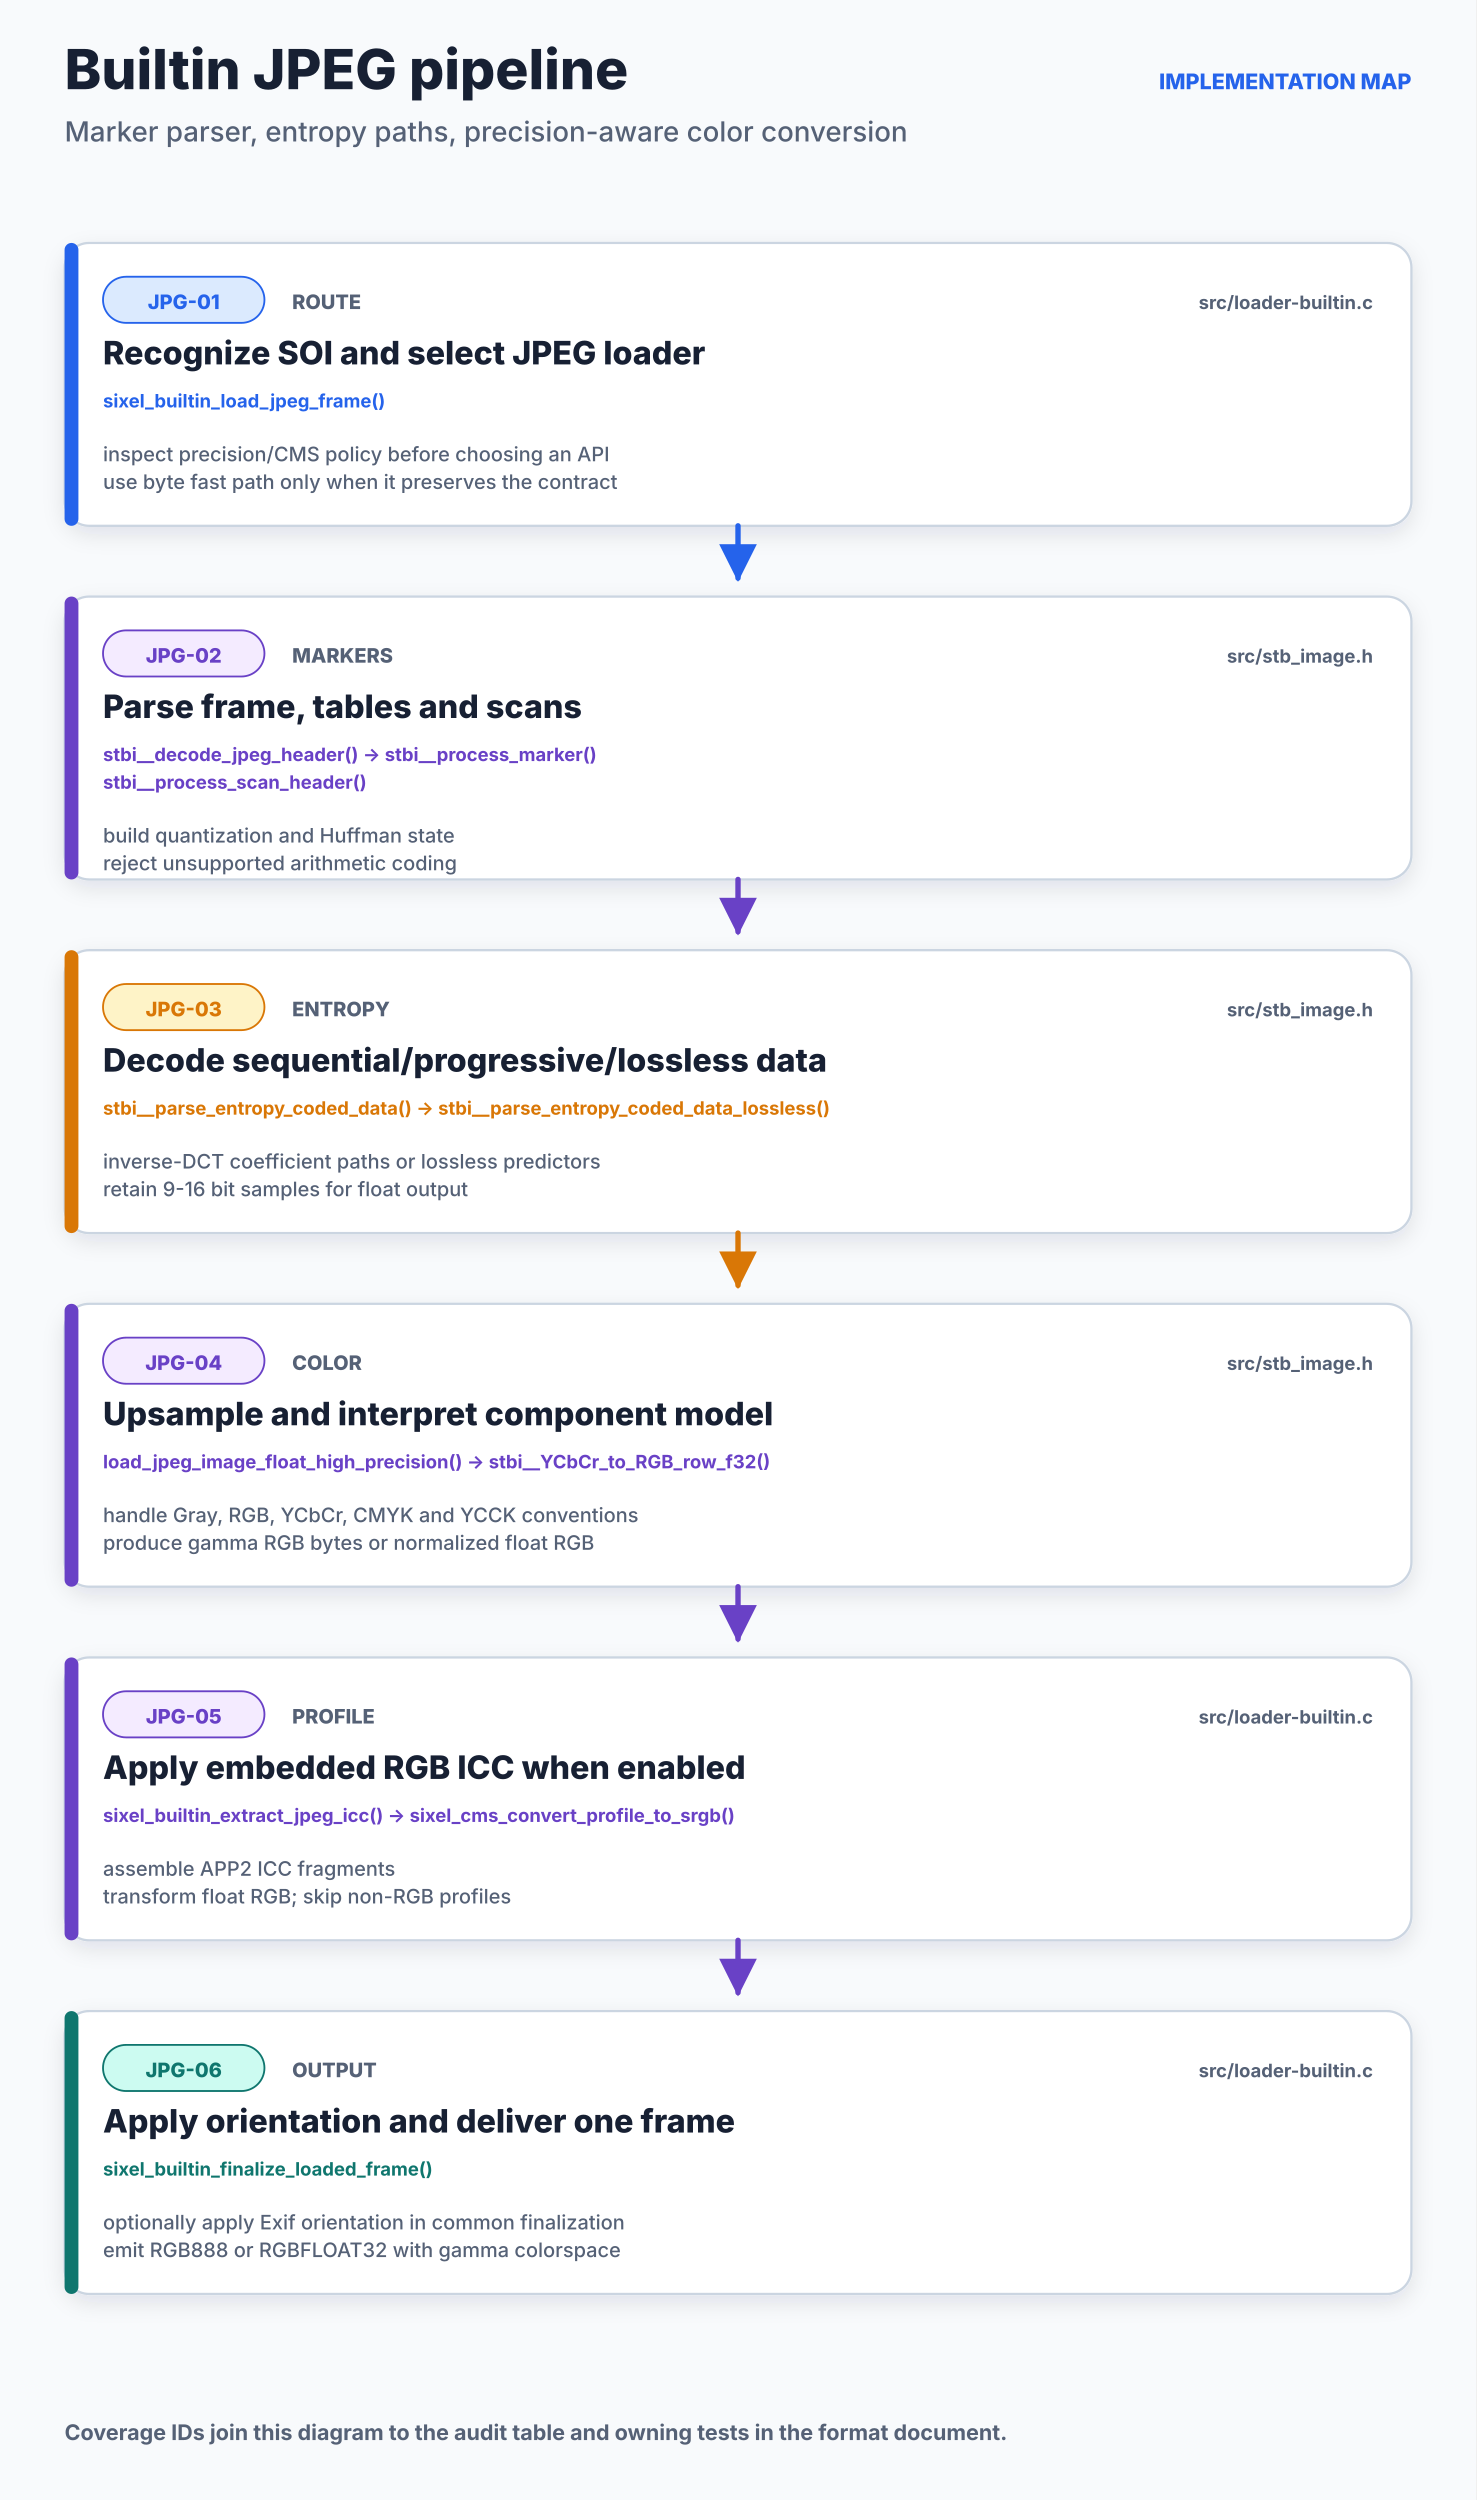
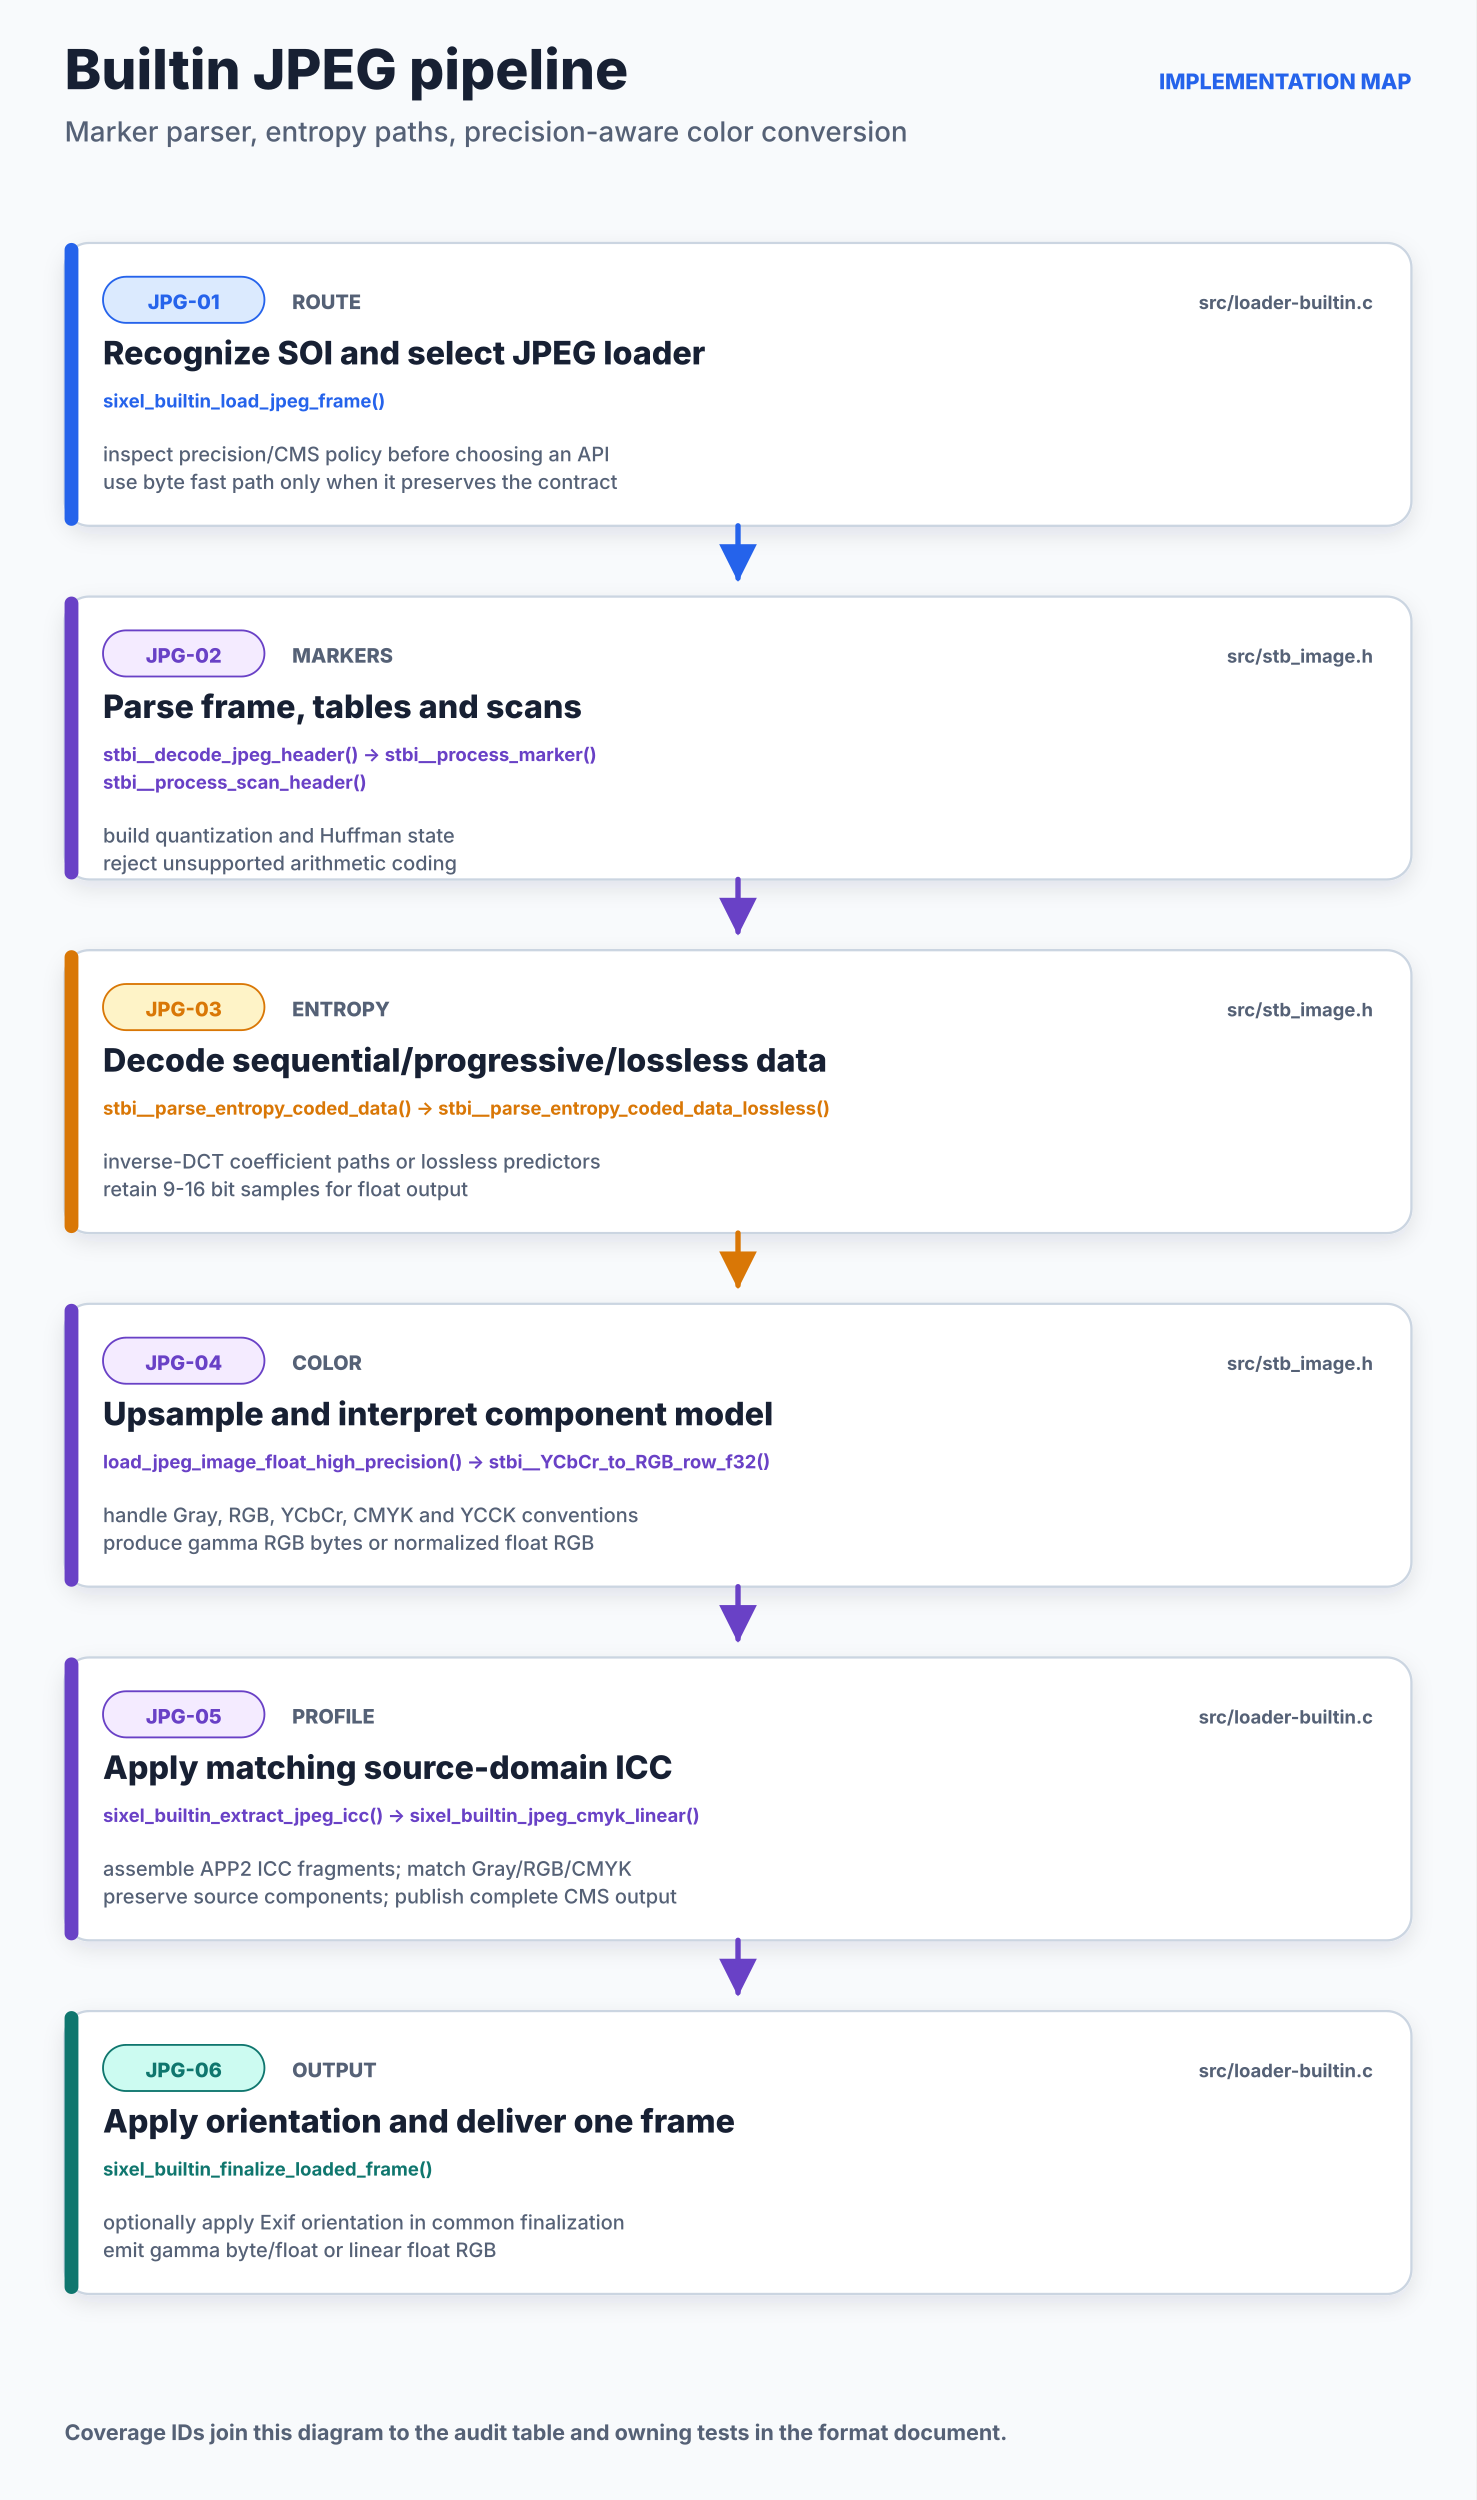
<svg xmlns="http://www.w3.org/2000/svg" width="960" height="1626" viewBox="0 0 960 1626" role="img" aria-labelledby="figure-title figure-description">
  <defs>
    <marker id="arrow-blue" viewBox="0 0 10 10" refX="9" refY="5" markerWidth="7" markerHeight="7" orient="auto-start-reverse">
      <path d="M 0 0 L 10 5 L 0 10 z" fill="context-stroke" />
    </marker>
    <marker id="arrow-magenta" viewBox="0 0 10 10" refX="9" refY="5" markerWidth="7" markerHeight="7" orient="auto-start-reverse">
      <path d="M 0 0 L 10 5 L 0 10 z" fill="context-stroke" />
    </marker>
    <marker id="arrow-gold" viewBox="0 0 10 10" refX="9" refY="5" markerWidth="7" markerHeight="7" orient="auto-start-reverse">
      <path d="M 0 0 L 10 5 L 0 10 z" fill="context-stroke" />
    </marker>
    <filter id="card-shadow" x="-10%" y="-10%" width="120%" height="130%">
      <feDropShadow dx="0" dy="5" stdDeviation="7" flood-color="#172033" flood-opacity="0.10" />
    </filter>
  </defs>
  <rect x="0.0" y="0.0" width="960.0" height="1626.0" fill="#F8FAFC" stroke="none" />
  <text x="42.0" y="58.0" fill="#172033" font-size="36" font-weight="820" font-family="system-ui, -apple-system, sans-serif" text-anchor="start">Builtin JPEG pipeline</text>
  <text x="42.0" y="92.0" fill="#556176" font-size="18" font-weight="550" font-family="system-ui, -apple-system, sans-serif" text-anchor="start">Marker parser, entropy paths, precision-aware color conversion</text>
  <text x="918.0" y="58.0" fill="#2563EB" font-size="14" font-weight="780" font-family="system-ui, -apple-system, sans-serif" text-anchor="end">IMPLEMENTATION MAP</text>
  <rect x="42.0" y="158.0" width="876.0" height="184.0" rx="16.0" fill="#FFFFFF" stroke="#CBD5E1" stroke-width="1.5" filter="url(#card-shadow)" />
  <rect x="42.0" y="158.0" width="9.0" height="184.0" rx="4.5" fill="#2563EB" stroke="none" />
  <rect x="67.0" y="180.0" width="105.0" height="30.0" rx="15.0" fill="#DBEAFE" stroke="#2563EB" stroke-width="1.2" />
  <text x="119.5" y="201.0" fill="#2563EB" font-size="13" font-weight="800" font-family="system-ui, -apple-system, sans-serif" text-anchor="middle">JPG-01</text>
  <text x="190.0" y="201.0" fill="#556176" font-size="13" font-weight="800" font-family="system-ui, -apple-system, sans-serif" text-anchor="start">ROUTE</text>
  <text x="67.0" y="237.0" fill="#172033" font-size="21" font-weight="780" font-family="system-ui, -apple-system, sans-serif" text-anchor="start">Recognize SOI and select JPEG loader</text>
  <text x="67.0" y="265.0" fill="#2563EB" font-size="12" font-weight="650" font-family="system-ui, -apple-system, sans-serif" text-anchor="start">sixel_builtin_load_jpeg_frame()</text>
  <text x="67.0" y="300.0" fill="#556176" font-size="13" font-weight="450" font-family="system-ui, -apple-system, sans-serif" text-anchor="start">inspect precision/CMS policy before choosing an API</text>
  <text x="67.0" y="318.0" fill="#556176" font-size="13" font-weight="450" font-family="system-ui, -apple-system, sans-serif" text-anchor="start">use byte fast path only when it preserves the contract</text>
  <text x="893.0" y="201.0" fill="#556176" font-size="12" font-weight="650" font-family="system-ui, -apple-system, sans-serif" text-anchor="end">src/loader-builtin.c</text>
  <path d="M 480 342 V 376" fill="none" stroke="#2563EB" stroke-width="3.5" stroke-linecap="round" stroke-linejoin="round" marker-end="url(#arrow-blue)" />
  <rect x="42.0" y="388.0" width="876.0" height="184.0" rx="16.0" fill="#FFFFFF" stroke="#CBD5E1" stroke-width="1.5" filter="url(#card-shadow)" />
  <rect x="42.0" y="388.0" width="9.0" height="184.0" rx="4.5" fill="#6941C6" stroke="none" />
  <rect x="67.0" y="410.0" width="105.0" height="30.0" rx="15.0" fill="#F4EBFF" stroke="#6941C6" stroke-width="1.2" />
  <text x="119.5" y="431.0" fill="#6941C6" font-size="13" font-weight="800" font-family="system-ui, -apple-system, sans-serif" text-anchor="middle">JPG-02</text>
  <text x="190.0" y="431.0" fill="#556176" font-size="13" font-weight="800" font-family="system-ui, -apple-system, sans-serif" text-anchor="start">MARKERS</text>
  <text x="67.0" y="467.0" fill="#172033" font-size="21" font-weight="780" font-family="system-ui, -apple-system, sans-serif" text-anchor="start">Parse frame, tables and scans</text>
  <text x="67.0" y="495.0" fill="#6941C6" font-size="12" font-weight="650" font-family="system-ui, -apple-system, sans-serif" text-anchor="start">stbi__decode_jpeg_header()  -&gt;  stbi__process_marker()</text>
  <text x="67.0" y="513.0" fill="#6941C6" font-size="12" font-weight="650" font-family="system-ui, -apple-system, sans-serif" text-anchor="start">stbi__process_scan_header()</text>
  <text x="67.0" y="548.0" fill="#556176" font-size="13" font-weight="450" font-family="system-ui, -apple-system, sans-serif" text-anchor="start">build quantization and Huffman state</text>
  <text x="67.0" y="566.0" fill="#556176" font-size="13" font-weight="450" font-family="system-ui, -apple-system, sans-serif" text-anchor="start">reject unsupported arithmetic coding</text>
  <text x="893.0" y="431.0" fill="#556176" font-size="12" font-weight="650" font-family="system-ui, -apple-system, sans-serif" text-anchor="end">src/stb_image.h</text>
  <path d="M 480 572 V 606" fill="none" stroke="#6941C6" stroke-width="3.5" stroke-linecap="round" stroke-linejoin="round" marker-end="url(#arrow-blue)" />
  <rect x="42.0" y="618.0" width="876.0" height="184.0" rx="16.0" fill="#FFFFFF" stroke="#CBD5E1" stroke-width="1.5" filter="url(#card-shadow)" />
  <rect x="42.0" y="618.0" width="9.0" height="184.0" rx="4.5" fill="#D97706" stroke="none" />
  <rect x="67.0" y="640.0" width="105.0" height="30.0" rx="15.0" fill="#FEF3C7" stroke="#D97706" stroke-width="1.2" />
  <text x="119.5" y="661.0" fill="#D97706" font-size="13" font-weight="800" font-family="system-ui, -apple-system, sans-serif" text-anchor="middle">JPG-03</text>
  <text x="190.0" y="661.0" fill="#556176" font-size="13" font-weight="800" font-family="system-ui, -apple-system, sans-serif" text-anchor="start">ENTROPY</text>
  <text x="67.0" y="697.0" fill="#172033" font-size="21" font-weight="780" font-family="system-ui, -apple-system, sans-serif" text-anchor="start">Decode sequential/progressive/lossless data</text>
  <text x="67.0" y="725.0" fill="#D97706" font-size="12" font-weight="650" font-family="system-ui, -apple-system, sans-serif" text-anchor="start">stbi__parse_entropy_coded_data()  -&gt;  stbi__parse_entropy_coded_data_lossless()</text>
  <text x="67.0" y="760.0" fill="#556176" font-size="13" font-weight="450" font-family="system-ui, -apple-system, sans-serif" text-anchor="start">inverse-DCT coefficient paths or lossless predictors</text>
  <text x="67.0" y="778.0" fill="#556176" font-size="13" font-weight="450" font-family="system-ui, -apple-system, sans-serif" text-anchor="start">retain 9-16 bit samples for float output</text>
  <text x="893.0" y="661.0" fill="#556176" font-size="12" font-weight="650" font-family="system-ui, -apple-system, sans-serif" text-anchor="end">src/stb_image.h</text>
  <path d="M 480 802 V 836" fill="none" stroke="#D97706" stroke-width="3.5" stroke-linecap="round" stroke-linejoin="round" marker-end="url(#arrow-blue)" />
  <rect x="42.0" y="848.0" width="876.0" height="184.0" rx="16.0" fill="#FFFFFF" stroke="#CBD5E1" stroke-width="1.5" filter="url(#card-shadow)" />
  <rect x="42.0" y="848.0" width="9.0" height="184.0" rx="4.5" fill="#6941C6" stroke="none" />
  <rect x="67.0" y="870.0" width="105.0" height="30.0" rx="15.0" fill="#F4EBFF" stroke="#6941C6" stroke-width="1.2" />
  <text x="119.5" y="891.0" fill="#6941C6" font-size="13" font-weight="800" font-family="system-ui, -apple-system, sans-serif" text-anchor="middle">JPG-04</text>
  <text x="190.0" y="891.0" fill="#556176" font-size="13" font-weight="800" font-family="system-ui, -apple-system, sans-serif" text-anchor="start">COLOR</text>
  <text x="67.0" y="927.0" fill="#172033" font-size="21" font-weight="780" font-family="system-ui, -apple-system, sans-serif" text-anchor="start">Upsample and interpret component model</text>
  <text x="67.0" y="955.0" fill="#6941C6" font-size="12" font-weight="650" font-family="system-ui, -apple-system, sans-serif" text-anchor="start">load_jpeg_image_float_high_precision()  -&gt;  stbi__YCbCr_to_RGB_row_f32()</text>
  <text x="67.0" y="990.0" fill="#556176" font-size="13" font-weight="450" font-family="system-ui, -apple-system, sans-serif" text-anchor="start">handle Gray, RGB, YCbCr, CMYK and YCCK conventions</text>
  <text x="67.0" y="1008.0" fill="#556176" font-size="13" font-weight="450" font-family="system-ui, -apple-system, sans-serif" text-anchor="start">produce gamma RGB bytes or normalized float RGB</text>
  <text x="893.0" y="891.0" fill="#556176" font-size="12" font-weight="650" font-family="system-ui, -apple-system, sans-serif" text-anchor="end">src/stb_image.h</text>
  <path d="M 480 1032 V 1066" fill="none" stroke="#6941C6" stroke-width="3.5" stroke-linecap="round" stroke-linejoin="round" marker-end="url(#arrow-blue)" />
  <rect x="42.0" y="1078.0" width="876.0" height="184.0" rx="16.0" fill="#FFFFFF" stroke="#CBD5E1" stroke-width="1.5" filter="url(#card-shadow)" />
  <rect x="42.0" y="1078.0" width="9.0" height="184.0" rx="4.5" fill="#6941C6" stroke="none" />
  <rect x="67.0" y="1100.0" width="105.0" height="30.0" rx="15.0" fill="#F4EBFF" stroke="#6941C6" stroke-width="1.2" />
  <text x="119.5" y="1121.0" fill="#6941C6" font-size="13" font-weight="800" font-family="system-ui, -apple-system, sans-serif" text-anchor="middle">JPG-05</text>
  <text x="190.0" y="1121.0" fill="#556176" font-size="13" font-weight="800" font-family="system-ui, -apple-system, sans-serif" text-anchor="start">PROFILE</text>
-   <text x="67.0" y="1157.0" fill="#172033" font-size="21" font-weight="780" font-family="system-ui, -apple-system, sans-serif" text-anchor="start">Apply embedded RGB ICC when enabled</text>
-   <text x="67.0" y="1185.0" fill="#6941C6" font-size="12" font-weight="650" font-family="system-ui, -apple-system, sans-serif" text-anchor="start">sixel_builtin_extract_jpeg_icc()  -&gt;  sixel_cms_convert_profile_to_srgb()</text>
-   <text x="67.0" y="1220.0" fill="#556176" font-size="13" font-weight="450" font-family="system-ui, -apple-system, sans-serif" text-anchor="start">assemble APP2 ICC fragments</text>
-   <text x="67.0" y="1238.0" fill="#556176" font-size="13" font-weight="450" font-family="system-ui, -apple-system, sans-serif" text-anchor="start">transform float RGB; skip non-RGB profiles</text>
+   <text x="67.0" y="1157.0" fill="#172033" font-size="21" font-weight="780" font-family="system-ui, -apple-system, sans-serif" text-anchor="start">Apply matching source-domain ICC</text>
+   <text x="67.0" y="1185.0" fill="#6941C6" font-size="12" font-weight="650" font-family="system-ui, -apple-system, sans-serif" text-anchor="start">sixel_builtin_extract_jpeg_icc()  -&gt;  sixel_builtin_jpeg_cmyk_linear()</text>
+   <text x="67.0" y="1220.0" fill="#556176" font-size="13" font-weight="450" font-family="system-ui, -apple-system, sans-serif" text-anchor="start">assemble APP2 ICC fragments; match Gray/RGB/CMYK</text>
+   <text x="67.0" y="1238.0" fill="#556176" font-size="13" font-weight="450" font-family="system-ui, -apple-system, sans-serif" text-anchor="start">preserve source components; publish complete CMS output</text>
  <text x="893.0" y="1121.0" fill="#556176" font-size="12" font-weight="650" font-family="system-ui, -apple-system, sans-serif" text-anchor="end">src/loader-builtin.c</text>
  <path d="M 480 1262 V 1296" fill="none" stroke="#6941C6" stroke-width="3.5" stroke-linecap="round" stroke-linejoin="round" marker-end="url(#arrow-blue)" />
  <rect x="42.0" y="1308.0" width="876.0" height="184.0" rx="16.0" fill="#FFFFFF" stroke="#CBD5E1" stroke-width="1.5" filter="url(#card-shadow)" />
  <rect x="42.0" y="1308.0" width="9.0" height="184.0" rx="4.5" fill="#0F766E" stroke="none" />
  <rect x="67.0" y="1330.0" width="105.0" height="30.0" rx="15.0" fill="#CCFBF1" stroke="#0F766E" stroke-width="1.2" />
  <text x="119.5" y="1351.0" fill="#0F766E" font-size="13" font-weight="800" font-family="system-ui, -apple-system, sans-serif" text-anchor="middle">JPG-06</text>
  <text x="190.0" y="1351.0" fill="#556176" font-size="13" font-weight="800" font-family="system-ui, -apple-system, sans-serif" text-anchor="start">OUTPUT</text>
  <text x="67.0" y="1387.0" fill="#172033" font-size="21" font-weight="780" font-family="system-ui, -apple-system, sans-serif" text-anchor="start">Apply orientation and deliver one frame</text>
  <text x="67.0" y="1415.0" fill="#0F766E" font-size="12" font-weight="650" font-family="system-ui, -apple-system, sans-serif" text-anchor="start">sixel_builtin_finalize_loaded_frame()</text>
  <text x="67.0" y="1450.0" fill="#556176" font-size="13" font-weight="450" font-family="system-ui, -apple-system, sans-serif" text-anchor="start">optionally apply Exif orientation in common finalization</text>
-   <text x="67.0" y="1468.0" fill="#556176" font-size="13" font-weight="450" font-family="system-ui, -apple-system, sans-serif" text-anchor="start">emit RGB888 or RGBFLOAT32 with gamma colorspace</text>
+   <text x="67.0" y="1468.0" fill="#556176" font-size="13" font-weight="450" font-family="system-ui, -apple-system, sans-serif" text-anchor="start">emit gamma byte/float or linear float RGB</text>
  <text x="893.0" y="1351.0" fill="#556176" font-size="12" font-weight="650" font-family="system-ui, -apple-system, sans-serif" text-anchor="end">src/loader-builtin.c</text>
  <text x="42.0" y="1587.0" fill="#556176" font-size="14" font-weight="650" font-family="system-ui, -apple-system, sans-serif" text-anchor="start">Coverage IDs join this diagram to the audit table and owning tests in the format document.</text>
</svg>
